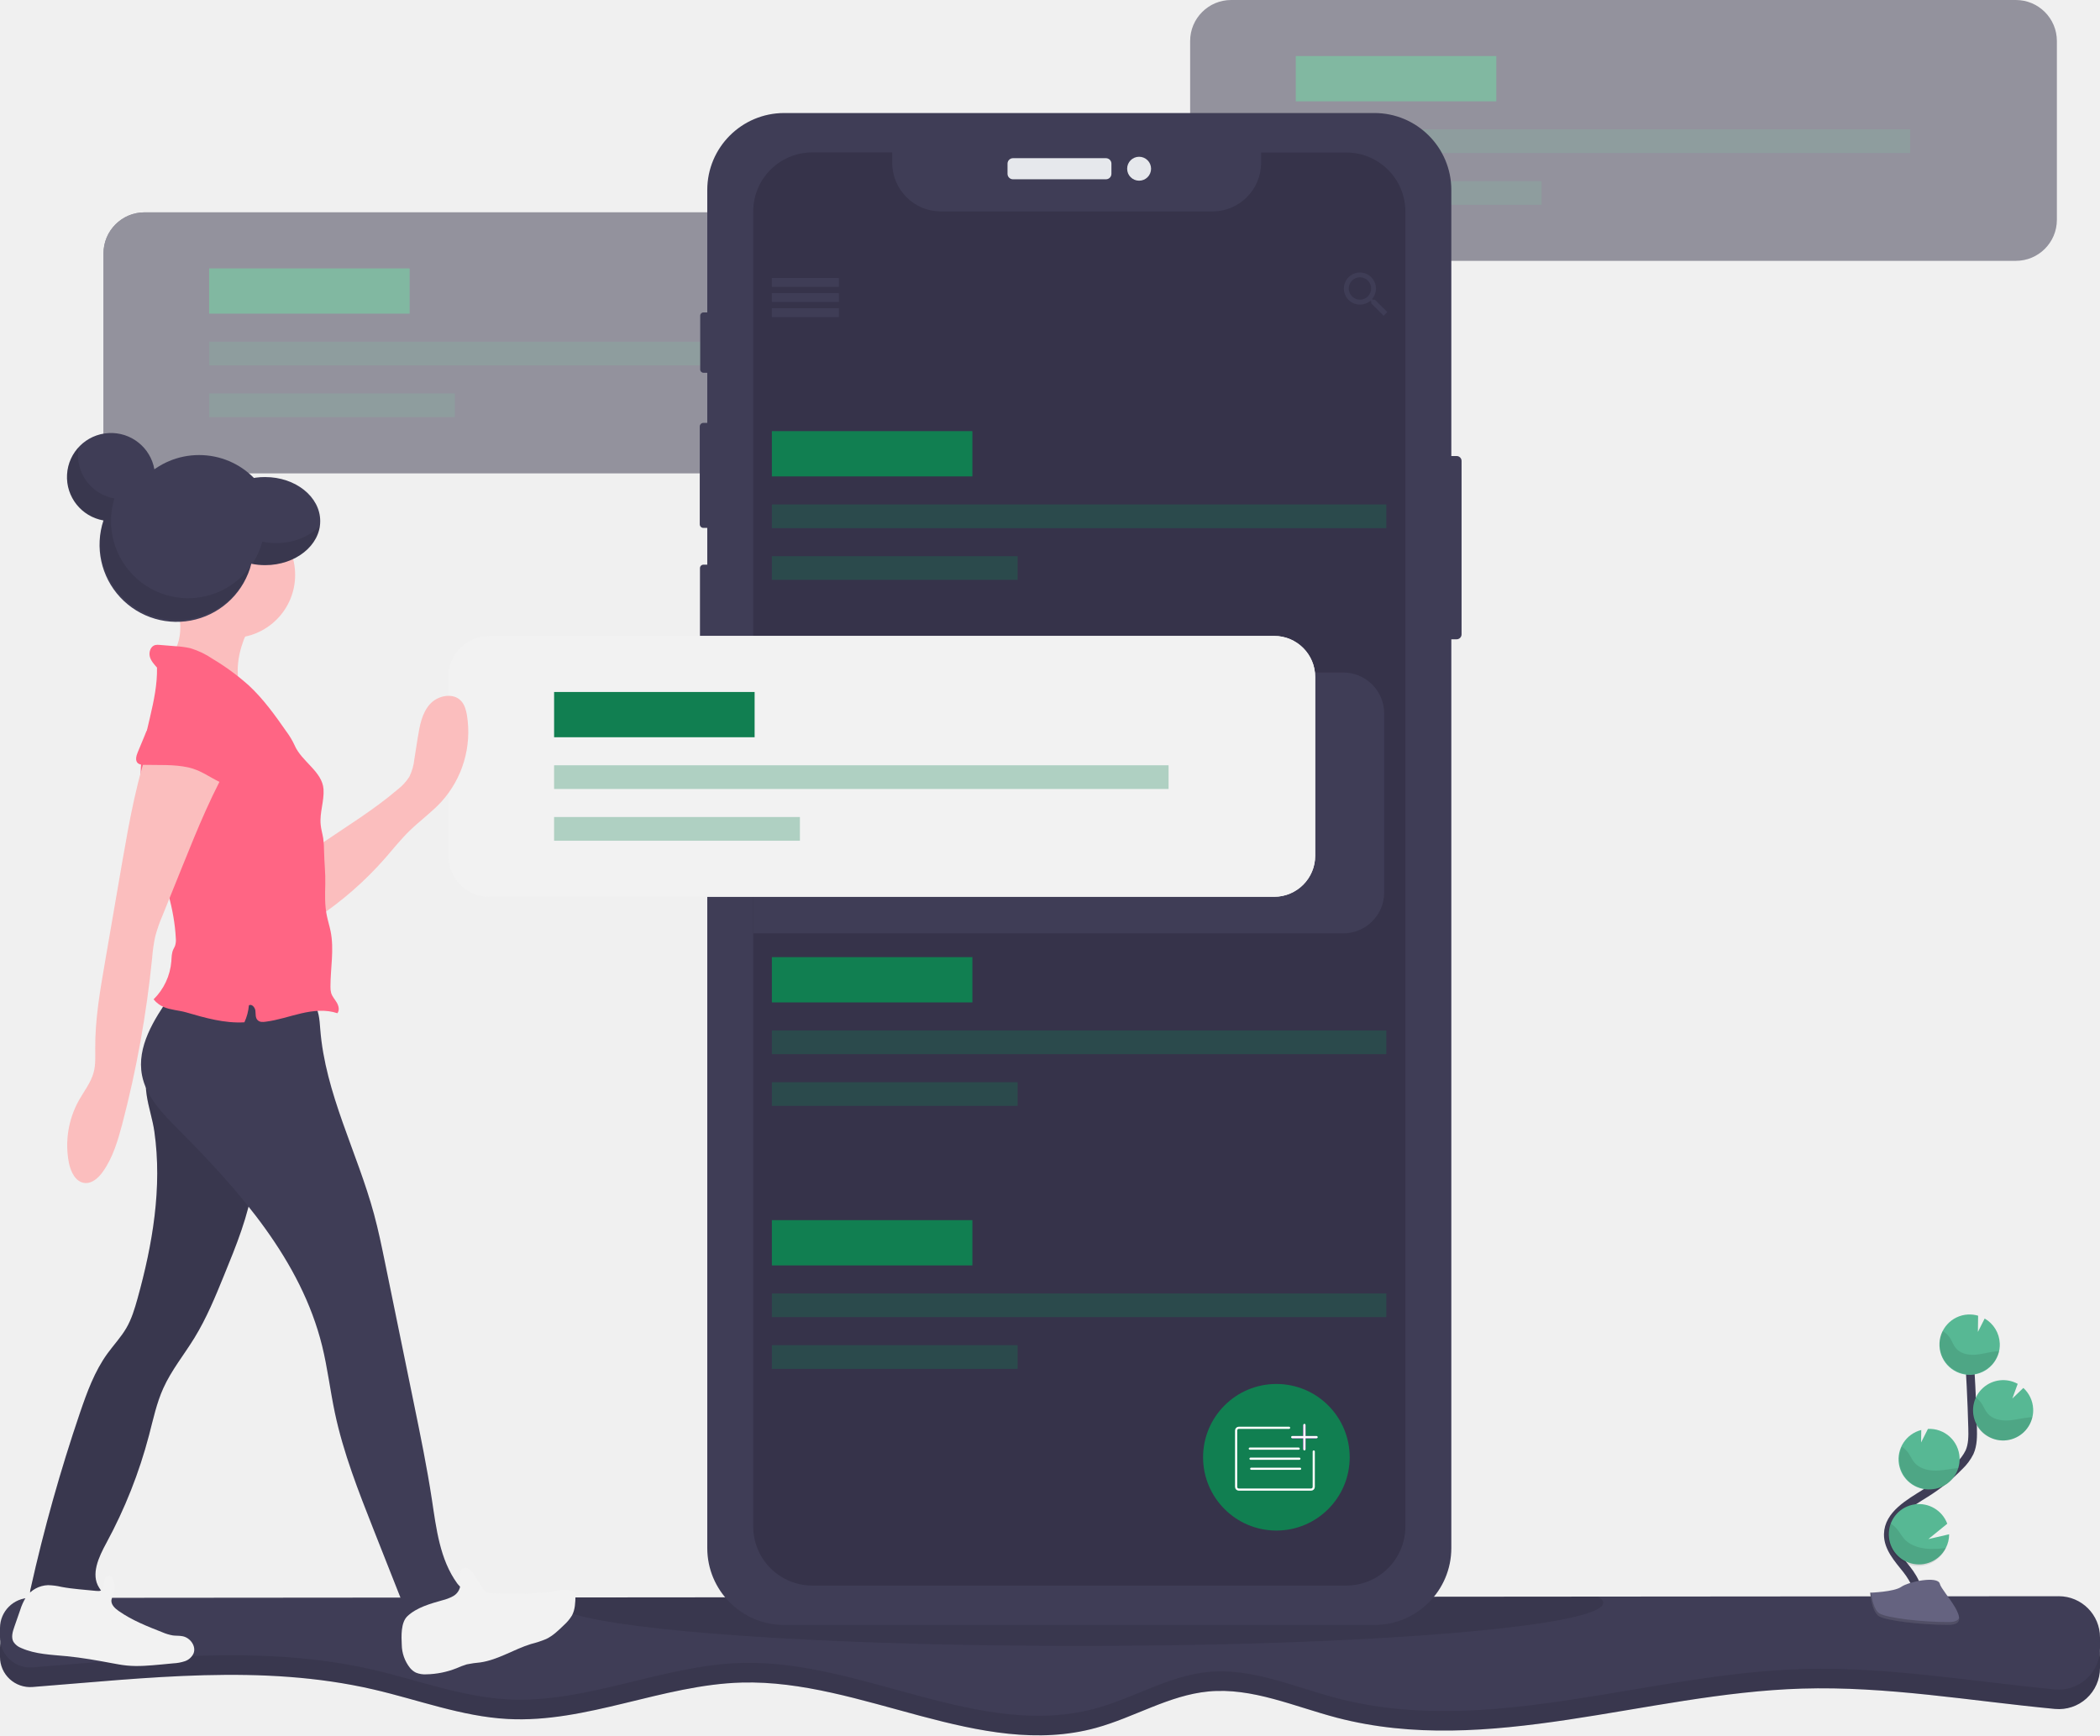
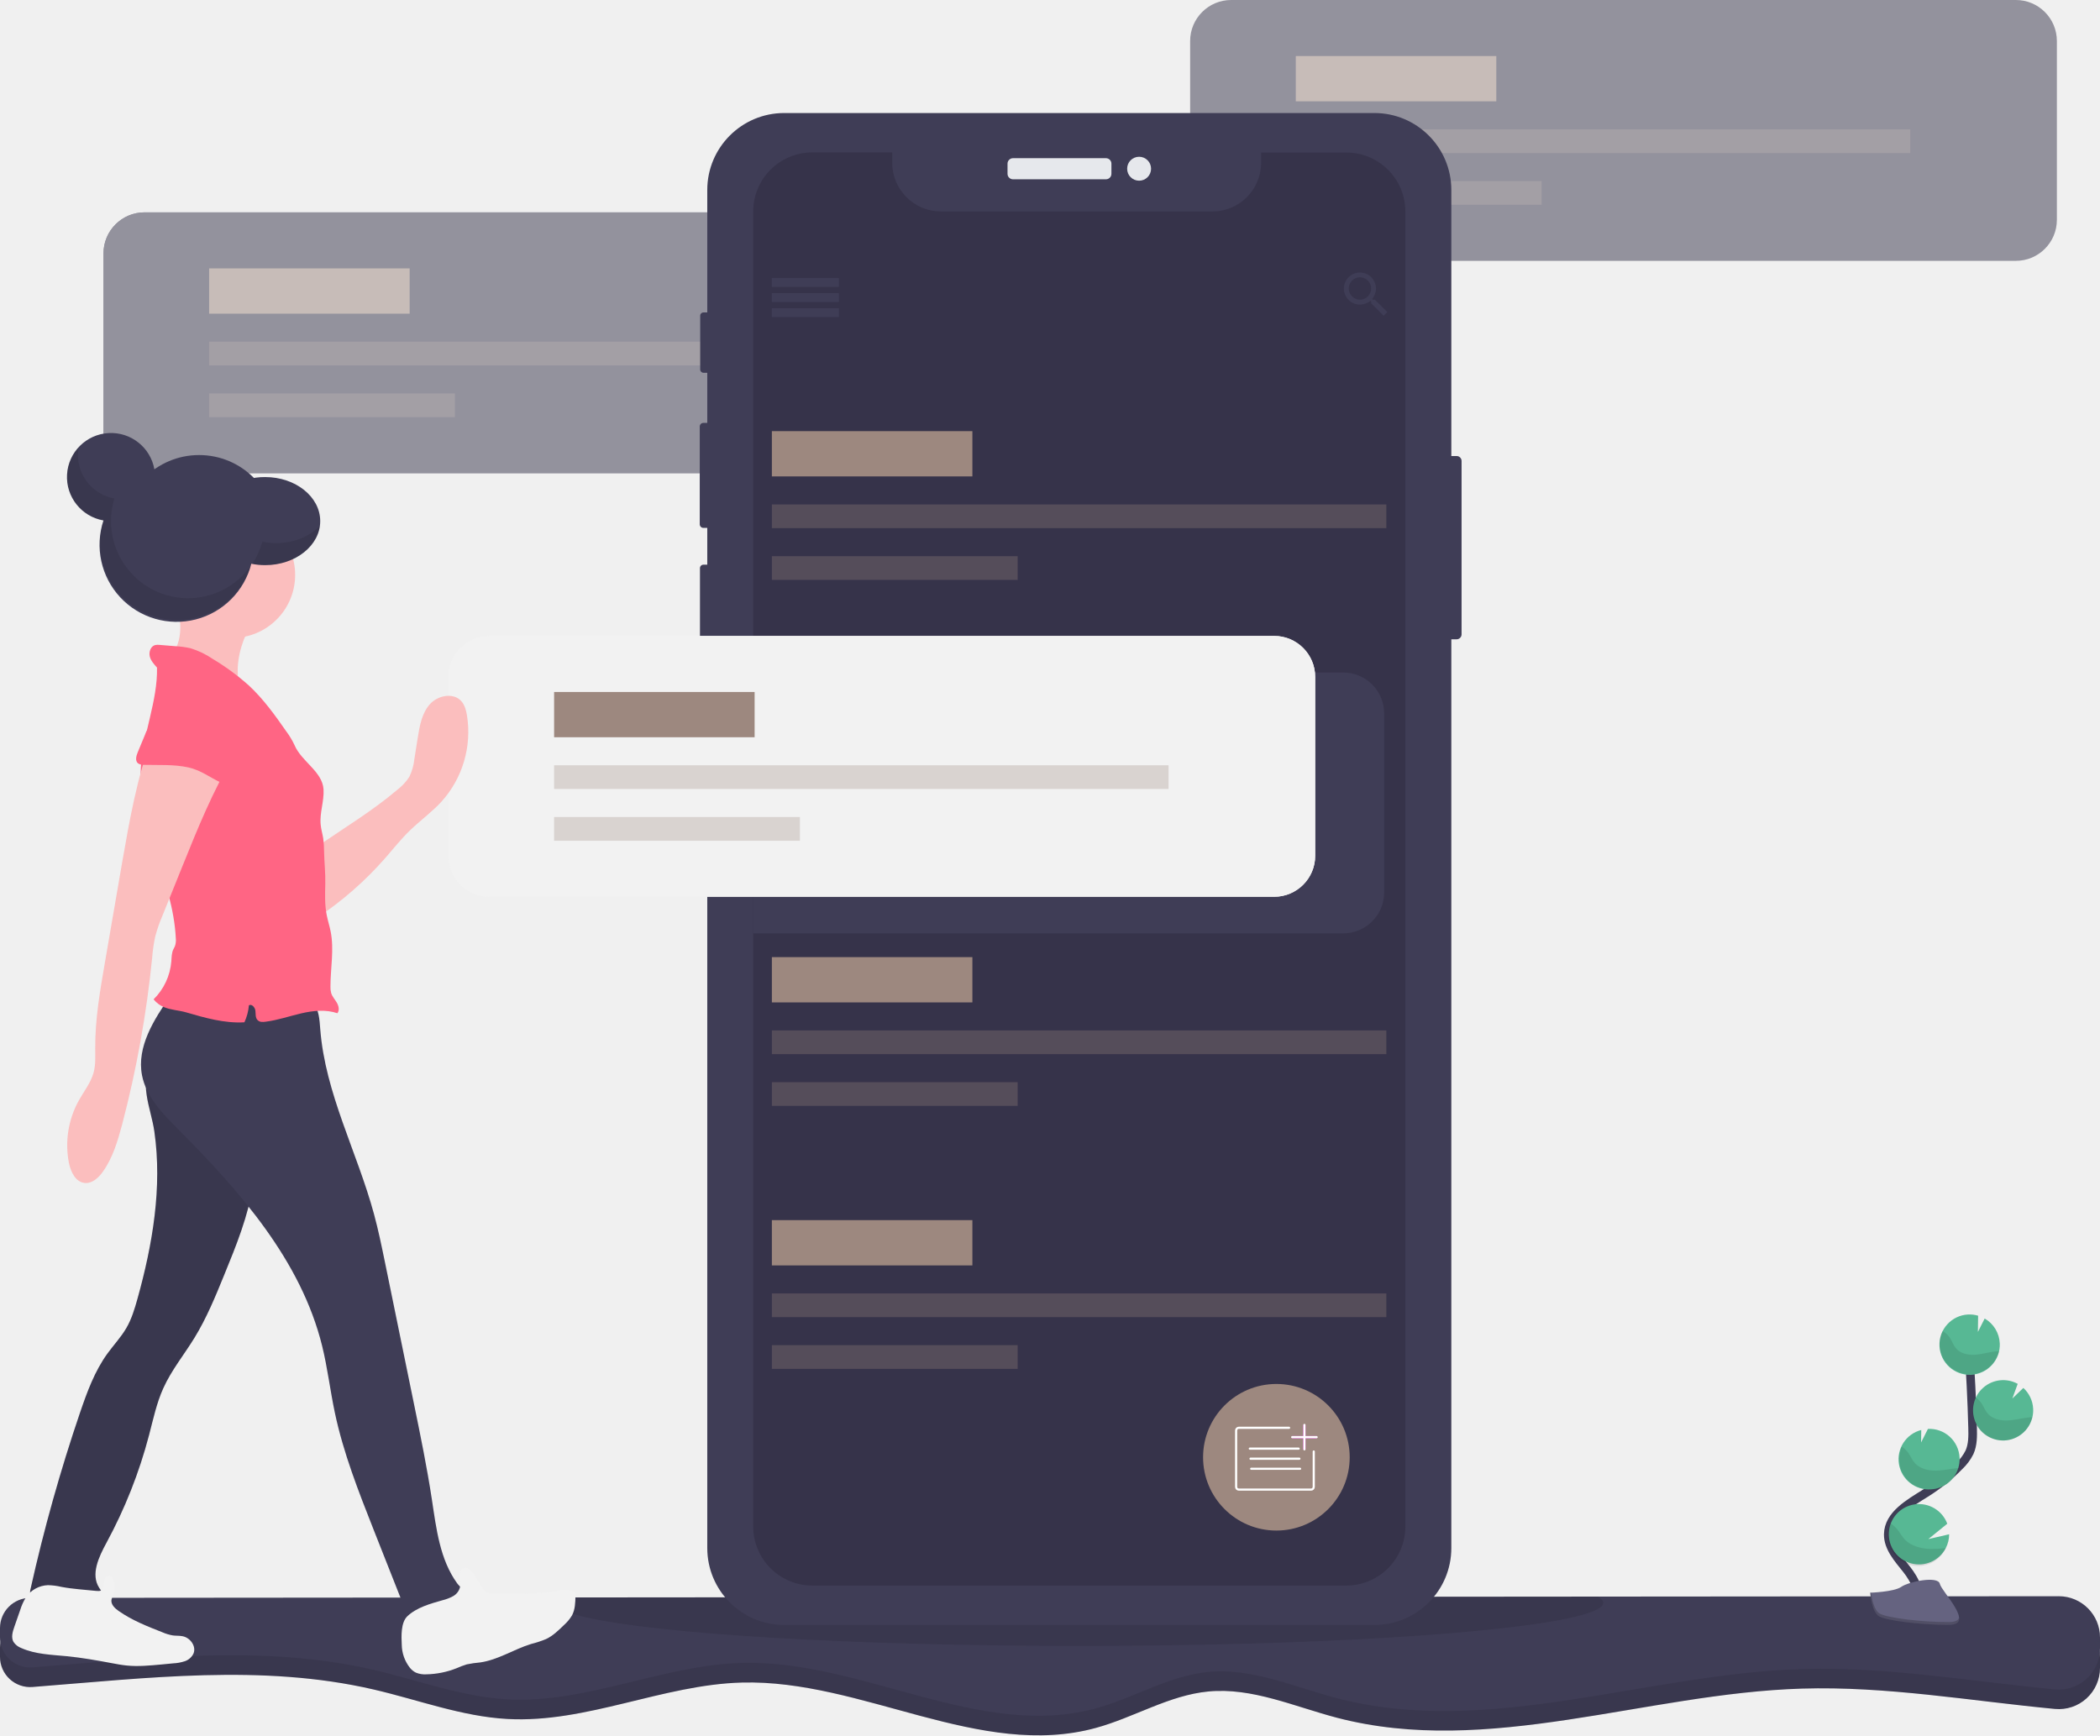
<svg xmlns="http://www.w3.org/2000/svg" id="ada6f7ae-8394-4767-8700-18704e9e9034" data-name="Layer 1" width="974" height="805.02" viewBox="0 0 974 805.02">
  <path d="M1087,816.24v5a19.11,19.11,0,0,1-20.91,19c-39.15-3.72-78.12-10.64-117.4-9.43-72.42,2.21-145.44,31.83-215.54,13.53-19.77-5.16-39.32-14.13-59.66-12.2-18.25,1.73-34.49,12.05-52.17,16.89C567.55,863.79,512.8,826.49,457.06,828c-36.74,1-71.92,18.89-108.62,16.9-21.27-1.14-41.53-8.92-62.28-13.71-51.66-11.94-104.86-5.27-158.09-1.13A14,14,0,0,1,113,816.13v-4.28a14,14,0,0,1,14-14l940.92-.76A19.11,19.11,0,0,1,1087,816.24Z" transform="translate(-113 -47.49)" fill="#3f3d56" />
  <path d="M1087,816.24v5a19.11,19.11,0,0,1-20.91,19c-39.15-3.72-78.12-10.64-117.4-9.43-72.42,2.21-145.44,31.83-215.54,13.53-19.77-5.16-39.32-14.13-59.66-12.2-18.25,1.73-34.49,12.05-52.17,16.89C567.55,863.79,512.8,826.49,457.06,828c-36.74,1-71.92,18.89-108.62,16.9-21.27-1.14-41.53-8.92-62.28-13.71-51.66-11.94-104.86-5.27-158.09-1.13A14,14,0,0,1,113,816.13v-4.28a14,14,0,0,1,14-14l940.92-.76A19.11,19.11,0,0,1,1087,816.24Z" transform="translate(-113 -47.49)" opacity="0.1" />
  <path d="M1087,807.1v5a20.39,20.39,0,0,1-.11,2.08,19.11,19.11,0,0,1-20.8,17c-39.15-3.73-78.12-10.65-117.4-9.44-72.42,2.22-145.44,31.84-215.54,13.53-19.77-5.16-39.32-14.13-59.66-12.2-18.25,1.73-34.49,12.05-52.17,16.9-53.77,14.72-108.52-22.58-164.26-21.08-36.74,1-71.92,18.89-108.62,16.91-21.27-1.15-41.53-8.92-62.28-13.72-51.65-11.93-104.86-5.26-158.09-1.12a14,14,0,0,1-14.86-11.5A13.7,13.7,0,0,1,113,807v-4.28a14,14,0,0,1,14-14l235.83-.19,481.81-.4,223.28-.18A19.11,19.11,0,0,1,1087,807.1Z" transform="translate(-113 -47.49)" fill="#3f3d56" />
  <path d="M856.59,791c0,2.21-4.36,4.33-12.4,6.32C812,805.27,721,811,613.59,811c-105.67,0-195.58-5.55-229-13.31-9-2.09-14-4.34-14-6.69,0-.82.6-1.63,1.78-2.43l481.81-.4C855.77,789.1,856.59,790,856.59,791Z" transform="translate(-113 -47.49)" opacity="0.1" />
  <g opacity="0.5">
    <rect x="552" width="402" height="121" rx="19.03" fill="#36334a" />
-     <rect x="601" y="26" width="93" height="21" fill="#117f51" />
-     <rect x="601" y="60" width="285" height="11" fill="#117f51" opacity="0.3" />
-     <rect x="601" y="84" width="114" height="11" fill="#117f51" opacity="0.3" />
+     <rect x="601" y="26" width="93" height="21" fill="#9d887f" />
+     <rect x="601" y="60" width="285" height="11" fill="#9d887f" opacity="0.3" />
+     <rect x="601" y="84" width="114" height="11" fill="#9d887f" opacity="0.3" />
  </g>
  <g opacity="0.5">
    <rect x="48" y="98.51" width="402" height="121" rx="19.03" fill="#36334a" />
    <rect x="97" y="124.51" width="93" height="21" fill="#36334a" />
    <rect x="97" y="158.51" width="285" height="11" fill="#36334a" />
    <rect x="97" y="182.51" width="114" height="11" fill="#36334a" />
    <rect x="48" y="98.51" width="402" height="121" rx="19.03" fill="#36334a" />
-     <rect x="97" y="124.51" width="93" height="21" fill="#117f51" />
-     <rect x="97" y="158.51" width="285" height="11" fill="#117f51" opacity="0.3" />
-     <rect x="97" y="182.51" width="114" height="11" fill="#117f51" opacity="0.3" />
+     <rect x="97" y="124.51" width="93" height="21" fill="#9d887f" />
+     <rect x="97" y="158.51" width="285" height="11" fill="#9d887f" opacity="0.3" />
+     <rect x="97" y="182.51" width="114" height="11" fill="#9d887f" opacity="0.3" />
  </g>
  <rect x="667.58" y="211.54" width="10.31" height="85.02" rx="2.29" fill="#3f3d56" />
  <rect x="324.76" y="144.93" width="5.79" height="27.99" rx="1.5" fill="#3f3d56" />
  <rect x="324.55" y="196.17" width="6.52" height="48.72" rx="1.69" fill="#3f3d56" />
  <rect x="324.65" y="261.94" width="6.21" height="49.14" rx="1.61" fill="#3f3d56" />
  <rect x="328.04" y="52.43" width="345.1" height="701.37" rx="35.69" fill="#3f3d56" />
  <rect x="467.3" y="73.38" width="48.19" height="9.79" rx="2.54" fill="#e6e8ec" />
  <circle cx="528.33" cy="78.27" r="5.55" fill="#e6e8ec" />
  <path d="M764.83,145.6v610A27.41,27.41,0,0,1,737.42,783H489.76a27.41,27.41,0,0,1-27.41-27.4v-610a27.41,27.41,0,0,1,27.41-27.41h37.06V123a22.58,22.58,0,0,0,22.57,22.57h126A22.57,22.57,0,0,0,697.91,123v-4.76h39.51A27.41,27.41,0,0,1,764.83,145.6Z" transform="translate(-113 -47.49)" fill="#36334a" />
  <rect x="358" y="129" width="31" height="4" fill="#3f3d56" />
  <rect x="358" y="136" width="31" height="4" fill="#3f3d56" />
  <rect x="358" y="143" width="31" height="4" fill="#3f3d56" />
  <rect x="358" y="129" width="31" height="4" fill="#3f3d56" />
  <rect x="358" y="136" width="31" height="4" fill="#3f3d56" />
  <rect x="358" y="143" width="31" height="4" fill="#3f3d56" />
  <path d="M750.66,186.49h-.91l-.35-.29a7.61,7.61,0,0,0,1.78-4.89,7.44,7.44,0,1,0-7.4,7.48,7.73,7.73,0,0,0,4.88-1.78l.34.29v.92l5.74,5.75,1.72-1.72Zm-6.88,0a5.18,5.18,0,1,1,5.16-5.18A5.15,5.15,0,0,1,743.78,186.49Z" transform="translate(-113 -47.49)" fill="#3f3d56" />
-   <rect x="358" y="200" width="93" height="21" fill="#117f51" />
-   <rect x="358" y="234" width="285" height="11" fill="#117f51" opacity="0.3" />
-   <rect x="358" y="258" width="114" height="11" fill="#117f51" opacity="0.3" />
-   <rect x="358" y="444" width="93" height="21" fill="#117f51" />
-   <rect x="358" y="478" width="285" height="11" fill="#117f51" opacity="0.3" />
-   <rect x="358" y="502" width="114" height="11" fill="#117f51" opacity="0.3" />
-   <rect x="358" y="566" width="93" height="21" fill="#117f51" />
-   <rect x="358" y="600" width="285" height="11" fill="#117f51" opacity="0.3" />
-   <rect x="358" y="624" width="114" height="11" fill="#117f51" opacity="0.3" />
-   <circle cx="592" cy="676" r="34" fill="#117f51" />
+   <rect x="358" y="200" width="93" height="21" fill="#9d887f" />
+   <rect x="358" y="234" width="285" height="11" fill="#9d887f" opacity="0.3" />
+   <rect x="358" y="258" width="114" height="11" fill="#9d887f" opacity="0.3" />
+   <rect x="358" y="444" width="93" height="21" fill="#9d887f" />
+   <rect x="358" y="478" width="285" height="11" fill="#9d887f" opacity="0.3" />
+   <rect x="358" y="502" width="114" height="11" fill="#9d887f" opacity="0.3" />
+   <rect x="358" y="566" width="93" height="21" fill="#9d887f" />
+   <rect x="358" y="600" width="285" height="11" fill="#9d887f" opacity="0.3" />
+   <rect x="358" y="624" width="114" height="11" fill="#9d887f" opacity="0.3" />
+   <circle cx="592" cy="676" r="34" fill="#9d887f" />
  <path d="M722.33,720.81v16.43a1.25,1.25,0,0,1-1.25,1.25h-33.5a1.25,1.25,0,0,1-1.25-1.25V711.07a1.25,1.25,0,0,1,1.25-1.25h23.31" transform="translate(-113 -47.49)" fill="none" stroke="#fff" stroke-linecap="round" stroke-miterlimit="10" />
  <line x1="579.67" y1="672" x2="602.33" y2="672" fill="none" stroke="#fff" stroke-linecap="round" stroke-miterlimit="10" />
  <line x1="580" y1="676.67" x2="602.67" y2="676.67" fill="none" stroke="#fff" stroke-linecap="round" stroke-miterlimit="10" />
  <line x1="580.33" y1="681.33" x2="603" y2="681.33" fill="none" stroke="#fff" stroke-linecap="round" stroke-miterlimit="10" />
  <line x1="605" y1="661" x2="605" y2="672.33" fill="none" stroke="#f0f" stroke-miterlimit="10" />
  <line x1="610.67" y1="666.67" x2="599.33" y2="666.67" fill="none" stroke="#f0f" stroke-miterlimit="10" />
  <line x1="605" y1="661" x2="605" y2="672.33" fill="none" stroke="#fff" stroke-linecap="round" stroke-miterlimit="10" />
  <line x1="610.67" y1="666.67" x2="599.33" y2="666.67" fill="none" stroke="#fff" stroke-linecap="round" stroke-miterlimit="10" />
  <path d="M1001.6,792.66c3-5.51-.4-12.27-4.29-17.18s-8.61-10-8.51-16.29c.15-9,9.7-14.31,17.33-19.09a84,84,0,0,0,15.56-12.51,22.8,22.8,0,0,0,4.78-6.4c1.58-3.52,1.54-7.52,1.44-11.37q-.51-19.26-1.91-38.49" transform="translate(-113 -47.49)" fill="none" stroke="#3f3d56" stroke-miterlimit="10" stroke-width="4" />
  <path d="M1040.51,670.63a14,14,0,0,0-7-11.5l-3.14,6.22.1-7.53a14.22,14.22,0,0,0-4.63-.56,14,14,0,1,0,14.68,13.37Z" transform="translate(-113 -47.49)" fill="#57b894" />
  <path d="M1015.48,765.62a14,14,0,1,1,.68-11.3l-8.77,7.13,9.65-2.23A14,14,0,0,1,1015.48,765.62Z" transform="translate(-113 -47.49)" fill="#57b894" />
  <path d="M1008.55,738.37a14,14,0,0,1-4.45-27.53l-.08,5.78,3.18-6.29h0a14,14,0,0,1,14.67,13.36,13.84,13.84,0,0,1-.6,4.79A14,14,0,0,1,1008.55,738.37Z" transform="translate(-113 -47.49)" fill="#57b894" />
  <path d="M1042.62,715.7a14,14,0,1,1,6.21-26.27l-2.48,6.8,5.1-4.9A14,14,0,0,1,1056,701a13.79,13.79,0,0,1-.35,3.87A14,14,0,0,1,1042.62,715.7Z" transform="translate(-113 -47.49)" fill="#57b894" />
  <path d="M1038.62,674.37c-3.24.35-6.39,1.36-9.64,1.56s-6.82-.57-8.88-3.1c-1.1-1.36-1.66-3.08-2.59-4.57a10,10,0,0,0-3.54-3.33,14,14,0,1,0,26.24,9.32Q1039.42,674.28,1038.62,674.37Z" transform="translate(-113 -47.49)" opacity="0.1" />
  <path d="M1042.62,715.7a14,14,0,0,1-13.35-20,10.37,10.37,0,0,1,2.82,2.82c1,1.51,1.61,3.26,2.78,4.64,2.19,2.57,5.92,3.41,9.31,3.26s6.66-1.12,10-1.43c.47,0,.94-.07,1.42-.08A14,14,0,0,1,1042.62,715.7Z" transform="translate(-113 -47.49)" opacity="0.1" />
  <path d="M1008.55,738.37a14,14,0,0,1-13.46-19.76,11.48,11.48,0,0,1,3,2.85c1.09,1.54,1.77,3.32,3.05,4.74,2.37,2.63,6.35,3.56,9.93,3.48s6.83-.93,10.28-1.2A14,14,0,0,1,1008.55,738.37Z" transform="translate(-113 -47.49)" opacity="0.1" />
  <path d="M1015.48,765.62a14,14,0,0,1-25.59-11.45,13.84,13.84,0,0,1,3.08,2.75c1.34,1.62,2.22,3.47,3.76,5,2.87,2.82,7.5,4,11.63,4.09A60,60,0,0,0,1015.48,765.62Z" transform="translate(-113 -47.49)" opacity="0.1" />
  <path d="M980.43,786.31s11.08-.34,14.42-2.72,17-5.21,17.86-1.4,16.65,19,4.15,19.06-29.06-1.94-32.4-4S980.43,786.31,980.43,786.31Z" transform="translate(-113 -47.49)" fill="#656380" />
  <path d="M1017.08,799.93c-12.51.1-29.06-1.95-32.39-4-2.54-1.55-3.55-7.09-3.89-9.65h-.37s.7,8.94,4,11,19.89,4.07,32.4,4c3.61,0,4.85-1.31,4.78-3.21C1021.14,799.19,1019.77,799.9,1017.08,799.93Z" transform="translate(-113 -47.49)" opacity="0.2" />
  <path d="M755,378.52v82.94a19,19,0,0,1-19,19H462.35v-121H736A19,19,0,0,1,755,378.52Z" transform="translate(-113 -47.49)" fill="#3f3d56" />
  <rect x="208" y="295" width="402" height="121" rx="19.03" fill="#f2f2f2" />
  <rect x="208" y="295" width="402" height="121" rx="19.03" fill="#f2f2f2" />
-   <rect x="257" y="321" width="93" height="21" fill="#117f51" />
-   <rect x="257" y="355" width="285" height="11" fill="#117f51" opacity="0.3" />
-   <rect x="257" y="379" width="114" height="11" fill="#117f51" opacity="0.3" />
+   <rect x="257" y="321" width="93" height="21" fill="#9d887f" />
+   <rect x="257" y="355" width="285" height="11" fill="#9d887f" opacity="0.3" />
+   <rect x="257" y="379" width="114" height="11" fill="#9d887f" opacity="0.3" />
  <circle cx="92.34" cy="246.84" r="35.75" fill="#3f3d56" />
  <path d="M184.6,572.43c3.69,25.89-.81,52.29-7.82,77.48-1.31,4.69-2.72,9.42-5.17,13.63s-5.86,7.83-8.74,11.79c-6,8.26-9.52,18-12.81,27.64a779.65,779.65,0,0,0-22.82,81.32,5.57,5.57,0,0,0,0,3.47c.87,2,3.51,2.26,5.68,2.25l28.06-.15c1-1.92-.85-4-2-5.84-4-6.22-.16-14.3,3.37-20.81a223.74,223.74,0,0,0,19.78-50c1.92-7.33,3.48-14.82,6.6-21.73,3.77-8.38,9.68-15.59,14.48-23.43,5.58-9.11,9.65-19,13.69-28.93,5.64-13.78,11.33-27.73,13.55-42.45,2.09-13.82,1.06-27.9-.3-41.81a2.64,2.64,0,0,0-3.06-3l-37.65-1.94c-7.76-.4-9.6-2.1-8.42,5.52C181.84,561.13,183.78,566.67,184.6,572.43Z" transform="translate(-113 -47.49)" fill="#3f3d56" />
  <path d="M184.6,572.43c3.69,25.89-.81,52.29-7.82,77.48-1.31,4.69-2.72,9.42-5.17,13.63s-5.86,7.83-8.74,11.79c-6,8.26-9.52,18-12.81,27.64a779.65,779.65,0,0,0-22.82,81.32,5.57,5.57,0,0,0,0,3.47c.87,2,3.51,2.26,5.68,2.25l28.06-.15c1-1.92-.85-4-2-5.84-4-6.22-.16-14.3,3.37-20.81a223.74,223.74,0,0,0,19.78-50c1.92-7.33,3.48-14.82,6.6-21.73,3.77-8.38,9.68-15.59,14.48-23.43,5.58-9.11,9.65-19,13.69-28.93,5.64-13.78,11.33-27.73,13.55-42.45,2.09-13.82,1.06-27.9-.3-41.81a2.64,2.64,0,0,0-3.06-3l-37.65-1.94c-7.76-.4-9.6-2.1-8.42,5.52C181.84,561.13,183.78,566.67,184.6,572.43Z" transform="translate(-113 -47.49)" opacity="0.1" />
  <path d="M192,509.48c-7.65,11-15.67,23.66-13.13,36.83,1.93,10,9.55,17.75,16.74,25,28.74,28.86,57,60.92,66.78,100.47,2.52,10.22,3.74,20.71,5.91,31,3.94,18.7,11,36.58,18,54.35l18.72,47.38a28.36,28.36,0,0,0,27.1-18c-2.46-.19-5.67-2.57-7.11-4.57-8-11.07-9.64-25.31-11.69-38.81-2.27-14.92-5.3-29.72-8.34-44.51L291.58,633.2c-1.55-7.55-3.1-15.11-5.12-22.54-7.82-28.83-22.64-56-24.93-85.81-.34-4.38-.55-9.19-3.52-12.44-3.12-3.43-8.24-4-12.87-4.27C226.41,506.9,210.25,505.07,192,509.48Z" transform="translate(-113 -47.49)" fill="#3f3d56" />
  <path d="M141.47,783.62a29.86,29.86,0,0,0-6.22-.8,12.92,12.92,0,0,0-10.16,5.55,25.25,25.25,0,0,0-2.73,6l-2.71,7.78c-.8,2.28-1.58,4.91-.39,7A7.42,7.42,0,0,0,122.9,812c6.56,2.92,13.95,3.08,21.1,3.78,6.94.68,13.82,1.9,20.67,3.19,2.36.44,4.71.89,7.1,1.13,5.34.54,10.72,0,16.06-.48l5.51-.53a19.84,19.84,0,0,0,5.42-1,6.83,6.83,0,0,0,4-3.59c1.36-3.37-1.56-7.36-5.13-8-1.45-.29-2.95-.16-4.42-.35a20.88,20.88,0,0,1-4.84-1.45c-7.05-2.77-14.17-5.57-20.37-9.93-1.72-1.21-3.52-2.9-3.33-5a10.19,10.19,0,0,1,.89-2.59,9.46,9.46,0,0,0,.08-6.69c-.34-.92-1-1.89-1.93-2-2.64-.32-2.32,3.53-2.71,5-.53,2-1.49,2.18-3.37,2C152.23,784.91,146.83,784.64,141.47,783.62Z" transform="translate(-113 -47.49)" fill="#f2f2f2" />
  <path d="M299.34,810.45a17.65,17.65,0,0,0,3.82,10.75,8.36,8.36,0,0,0,2.72,2.19,10.92,10.92,0,0,0,4.95.79,40.05,40.05,0,0,0,13.89-2.81,39.7,39.7,0,0,1,4.8-1.81,53.88,53.88,0,0,1,6.24-.9c8.27-1.19,15.53-6.07,23.52-8.54a49.45,49.45,0,0,0,7-2.3c3.16-1.49,5.72-4,8.23-6.43a19.89,19.89,0,0,0,3.78-4.52c1.47-2.74,1.56-6,1.62-9.1a2.59,2.59,0,0,0-.24-1.41,2.1,2.1,0,0,0-.9-.71c-2.43-1.2-5.31-.6-8-.13-9.72,1.73-19.67,1.41-29.54,1.09a4.29,4.29,0,0,1-4.54-2.59l-3.75-6c-1.07-1.72-2.77-3.69-4.71-3.1-1.55.47-2.18,2.37-2.12,4s.56,3.25.25,4.84a6.61,6.61,0,0,1-3.2,4.16,20.44,20.44,0,0,1-5,1.92c-5.52,1.56-11.94,3.33-16.21,7.39C298.86,800.15,299.15,806.6,299.34,810.45Z" transform="translate(-113 -47.49)" fill="#f2f2f2" />
  <path d="M297.4,413.75a23.17,23.17,0,0,0,5.46-5.94,24.21,24.21,0,0,0,2.33-8.21l1.57-9.92c.87-5.47,1.89-11.26,5.54-15.43s10.92-5.66,14.63-1.54c1.62,1.79,2.26,4.25,2.66,6.64a48.34,48.34,0,0,1-11.82,40c-4.49,4.92-10,8.83-14.75,13.48-4.14,4-7.73,8.59-11.55,12.94A159.42,159.42,0,0,1,260,473.27c.14-7.44,1.09-15.42,0-22.81-.81-5.34-3-8.22,2.17-11.71C274.17,430.59,286.28,423.21,297.4,413.75Z" transform="translate(-113 -47.49)" fill="#fbbebe" />
  <path d="M196.56,340.57c-.39,5.32-2.6,10.76-7,13.83q18.69,6.54,36.87,14.42c-2.34-2.25-3.05-5.7-3.16-8.94-.31-8.47,2.62-16.8,6.9-24.1a5.85,5.85,0,0,0,1.13-3.18c-.14-2.36-2.94-3.45-5.24-4a128.86,128.86,0,0,0-23.92-3.47c-3.45-.11-7.54-1.2-6.76,3.19C196.12,332.42,196.87,336.42,196.56,340.57Z" transform="translate(-113 -47.49)" fill="#fbbebe" />
  <circle cx="107.66" cy="266.7" r="29.23" fill="#fbbebe" />
  <path d="M249.6,393.14a35.36,35.36,0,0,0-3.71-6.22c-5.3-7.61-10.74-15.21-17.54-21.51a109.19,109.19,0,0,0-16.65-12.23,37.79,37.79,0,0,0-10.42-5,40.77,40.77,0,0,0-6.69-.91l-7.59-.62a6.21,6.21,0,0,0-2,.06c-2.06.52-3,3.08-2.56,5.15s2,3.75,3.38,5.32c.34,15.49-6.55,30.77-7.48,46.24-1.63,27,14.88,52.21,16.2,79.28a8.55,8.55,0,0,1-.38,3.63c-.22.56-.55,1.07-.8,1.62-.78,1.7-.75,3.63-.89,5.5a27.94,27.94,0,0,1-8.23,17.62,12.23,12.23,0,0,0,4.64,3.54c3.19,1.39,7,1.51,10.39,2.48,8.84,2.58,17.9,5.18,27.09,4.63a23.9,23.9,0,0,0,2.09-7.87c1.3-.81,2.8.92,3,2.44s-.09,3.29,1,4.39,2.47.93,3.8.76c5.61-.71,11-2.6,16.5-3.87s11.38-1.88,16.73-.06c1.08-1.37.62-3.4-.26-4.9s-2.13-2.82-2.63-4.49a10.08,10.08,0,0,1-.32-2.95c0-8.55,1.76-17.19.09-25.58-.49-2.46-1.27-4.86-1.77-7.33-1-4.79-.85-9.73-.72-14.62s-.46-10.18-.56-15.14a48.29,48.29,0,0,0-.4-6.13c-.34-2.13-1-4.21-1.18-6.36-.54-5.46,1.66-10.88,1.33-16.36C262.51,405.33,252.84,400.81,249.6,393.14Z" transform="translate(-113 -47.49)" fill="#ff6584" />
  <path d="M183.63,389.22c-7.08,18.78-10.54,38.7-14,58.48l-8,46.46c-2.27,13.13-4.55,26.34-4.46,39.66,0,3.74.24,7.55-.74,11.16-1.28,4.74-4.46,8.69-6.87,13a42.78,42.78,0,0,0-4.6,28.93c.82,4.15,3.06,8.86,7.27,9.34,3.46.38,6.45-2.37,8.47-5.21,4.64-6.51,6.94-14.37,9-22.11a500.11,500.11,0,0,0,13.87-77.09,75.06,75.06,0,0,1,1.39-9.8,69.54,69.54,0,0,1,3.38-9.76q4.59-11.38,9.19-22.76c7.07-17.53,14.18-35.14,23.89-51.36-9.6-2.76-19.59-6-29.19-8.73C189.46,388.61,186.49,389.1,183.63,389.22Z" transform="translate(-113 -47.49)" fill="#fbbebe" />
  <path d="M200.27,403.46c-6.72-1.45-13.67-1-20.53-1.17a4.43,4.43,0,0,1-2.76-.72c-1.39-1.19-.8-3.42-.1-5.11l3.32-8a11.64,11.64,0,0,1,2.66-4.42c1.69-1.5,4.07-1.87,6.31-2.14,7.29-.84,14.79-1.12,21.86.85s13.72,6.45,16.88,13.08c1.32,2.76,1.93,6.24.18,8.75-2.6,3.73-8.43,7.9-12.78,5.86C210.1,408,206.11,404.73,200.27,403.46Z" transform="translate(-113 -47.49)" fill="#ff6584" />
  <path d="M236,268.79a29.52,29.52,0,0,0-16.28,4.69,35.75,35.75,0,0,0-35.1-8.22A20.43,20.43,0,1,0,161,288.91,35.75,35.75,0,1,0,229.57,309a32,32,0,0,0,6.41.65c14.1,0,25.54-9.15,25.54-20.43S250.08,268.79,236,268.79Z" transform="translate(-113 -47.49)" fill="#3f3d56" />
  <path d="M241.09,299.43a31.1,31.1,0,0,1-6.41-.65A35.57,35.57,0,0,1,230,309.07a32.11,32.11,0,0,0,6,.58c13.18,0,24-8,25.39-18.24C256.7,296.29,249.35,299.43,241.09,299.43Z" transform="translate(-113 -47.49)" opacity="0.1" />
  <path d="M200.23,325a35.8,35.8,0,0,1-34.18-46.28,20.43,20.43,0,0,1-16.89-20.12,20.09,20.09,0,0,1,.33-3.66,20.43,20.43,0,0,0,11.46,34,35.75,35.75,0,0,0,68.29,21.18A35.68,35.68,0,0,1,200.23,325Z" transform="translate(-113 -47.49)" opacity="0.1" />
</svg>
